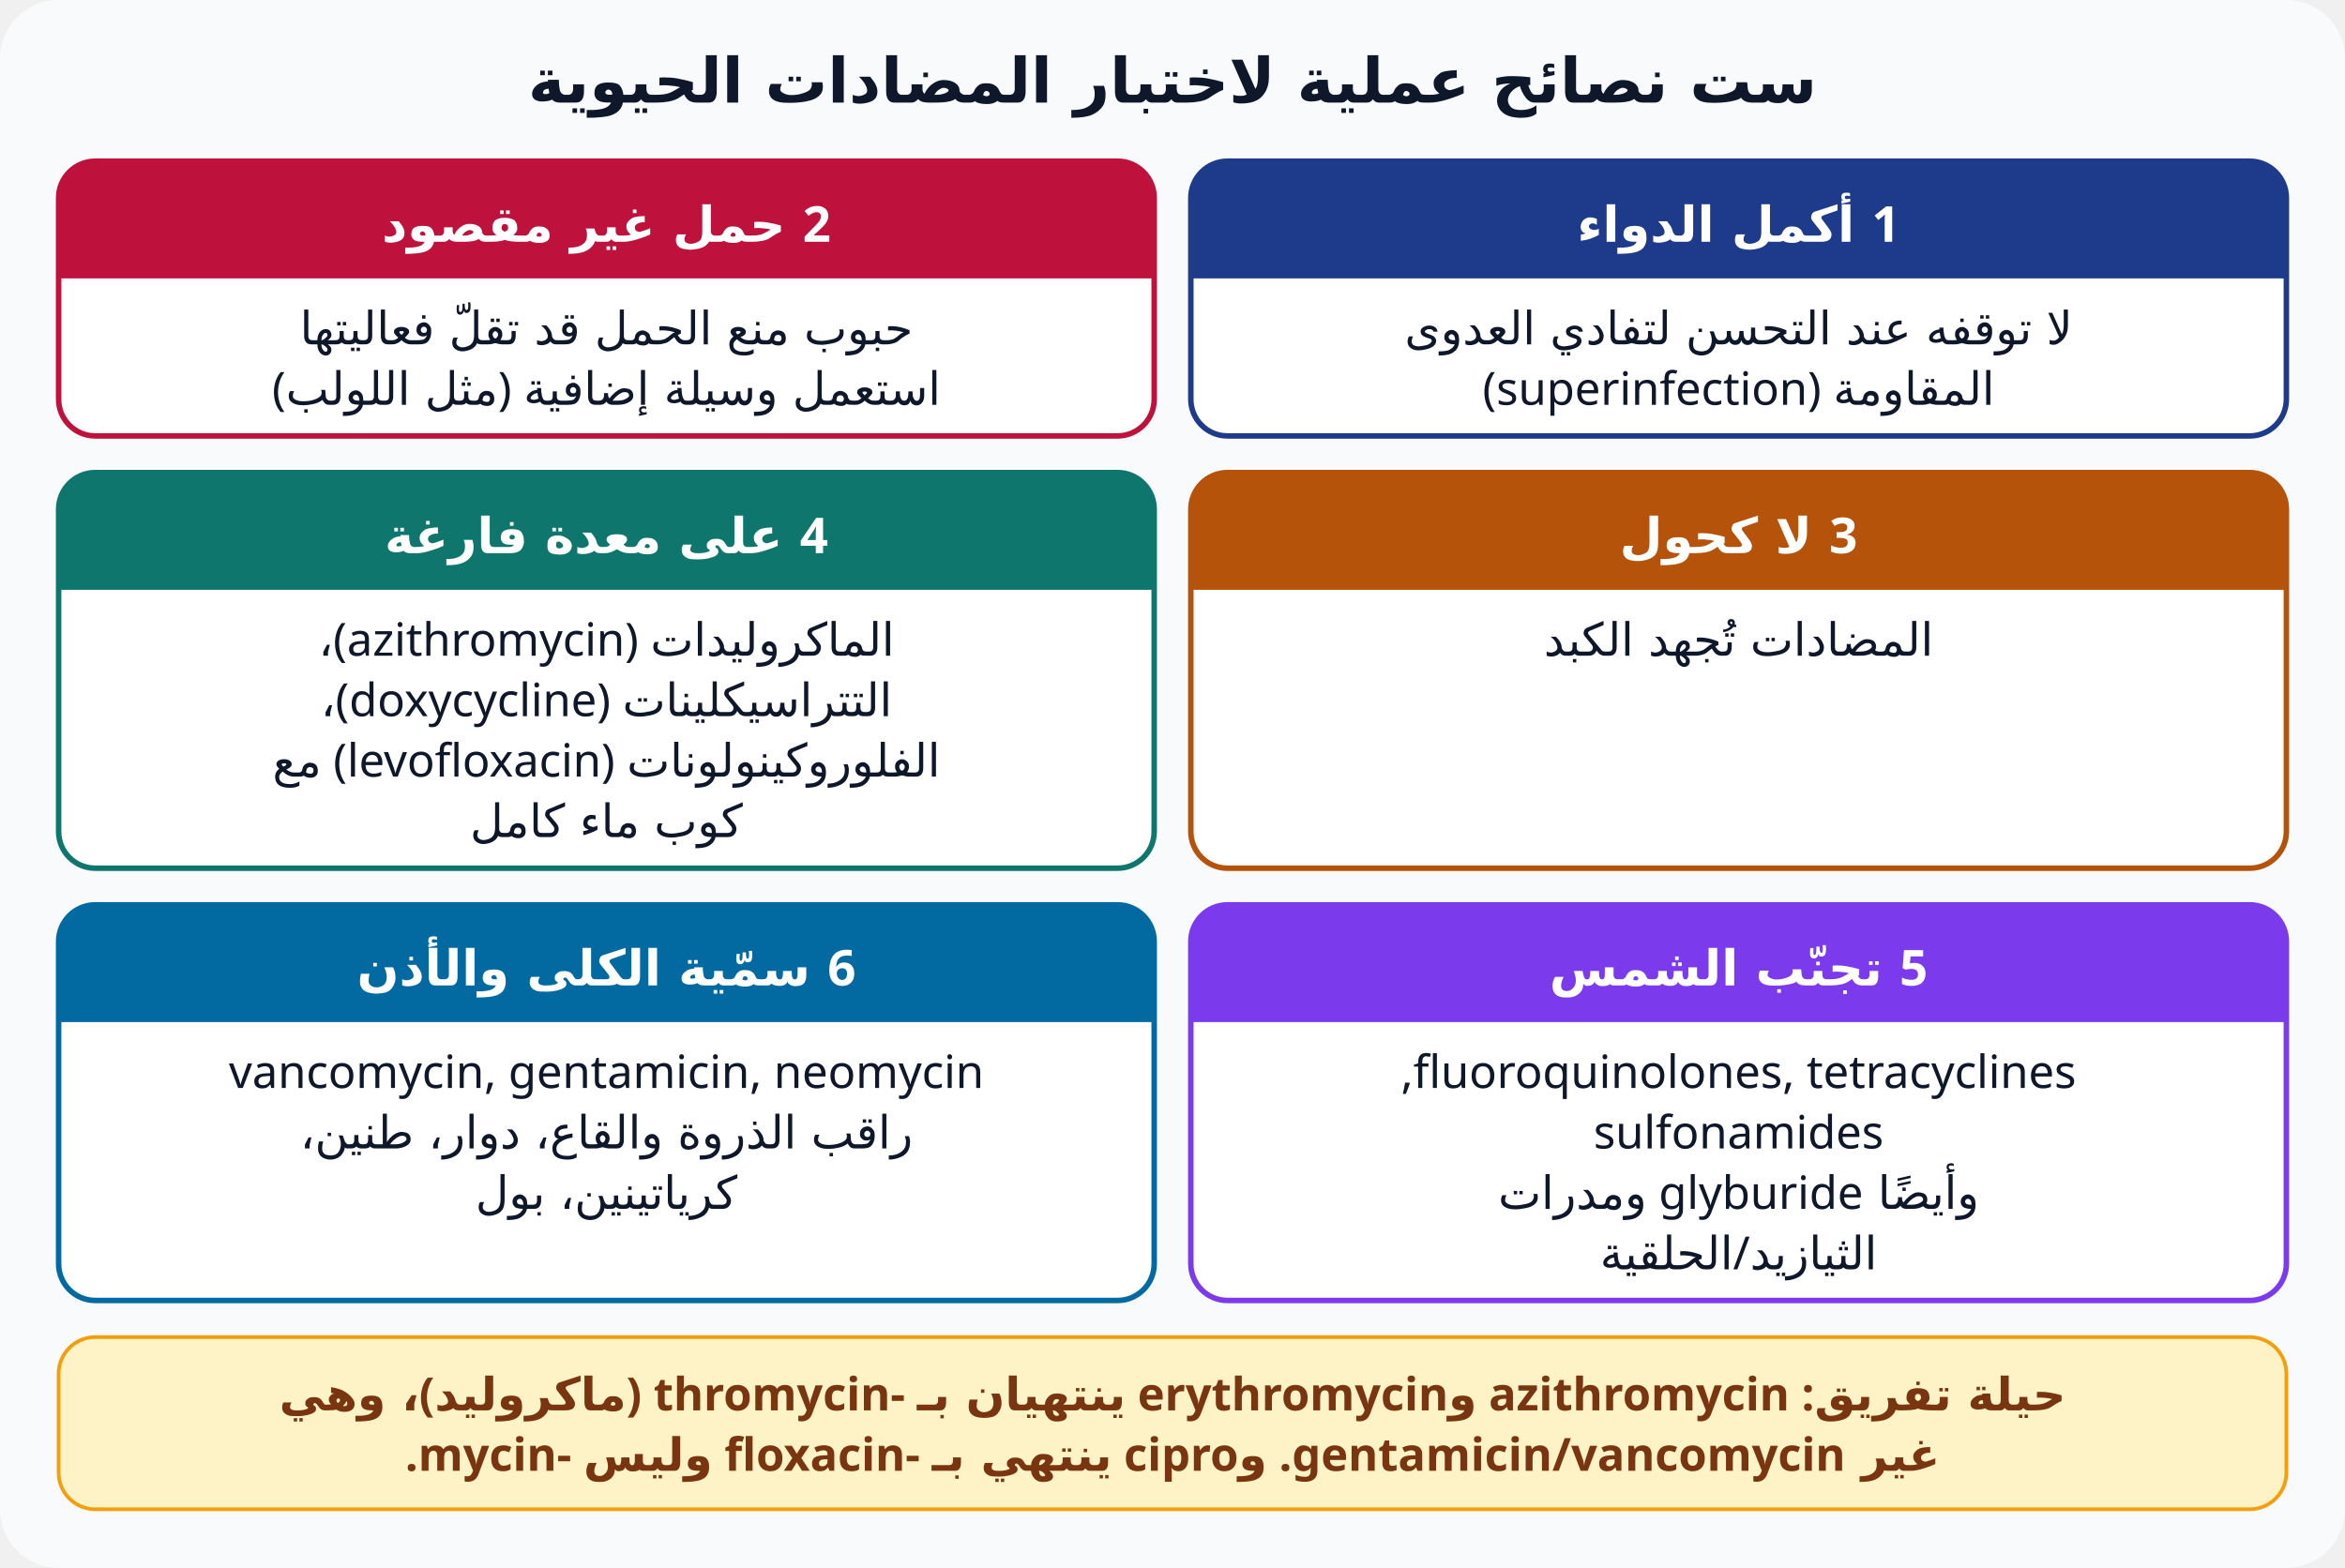
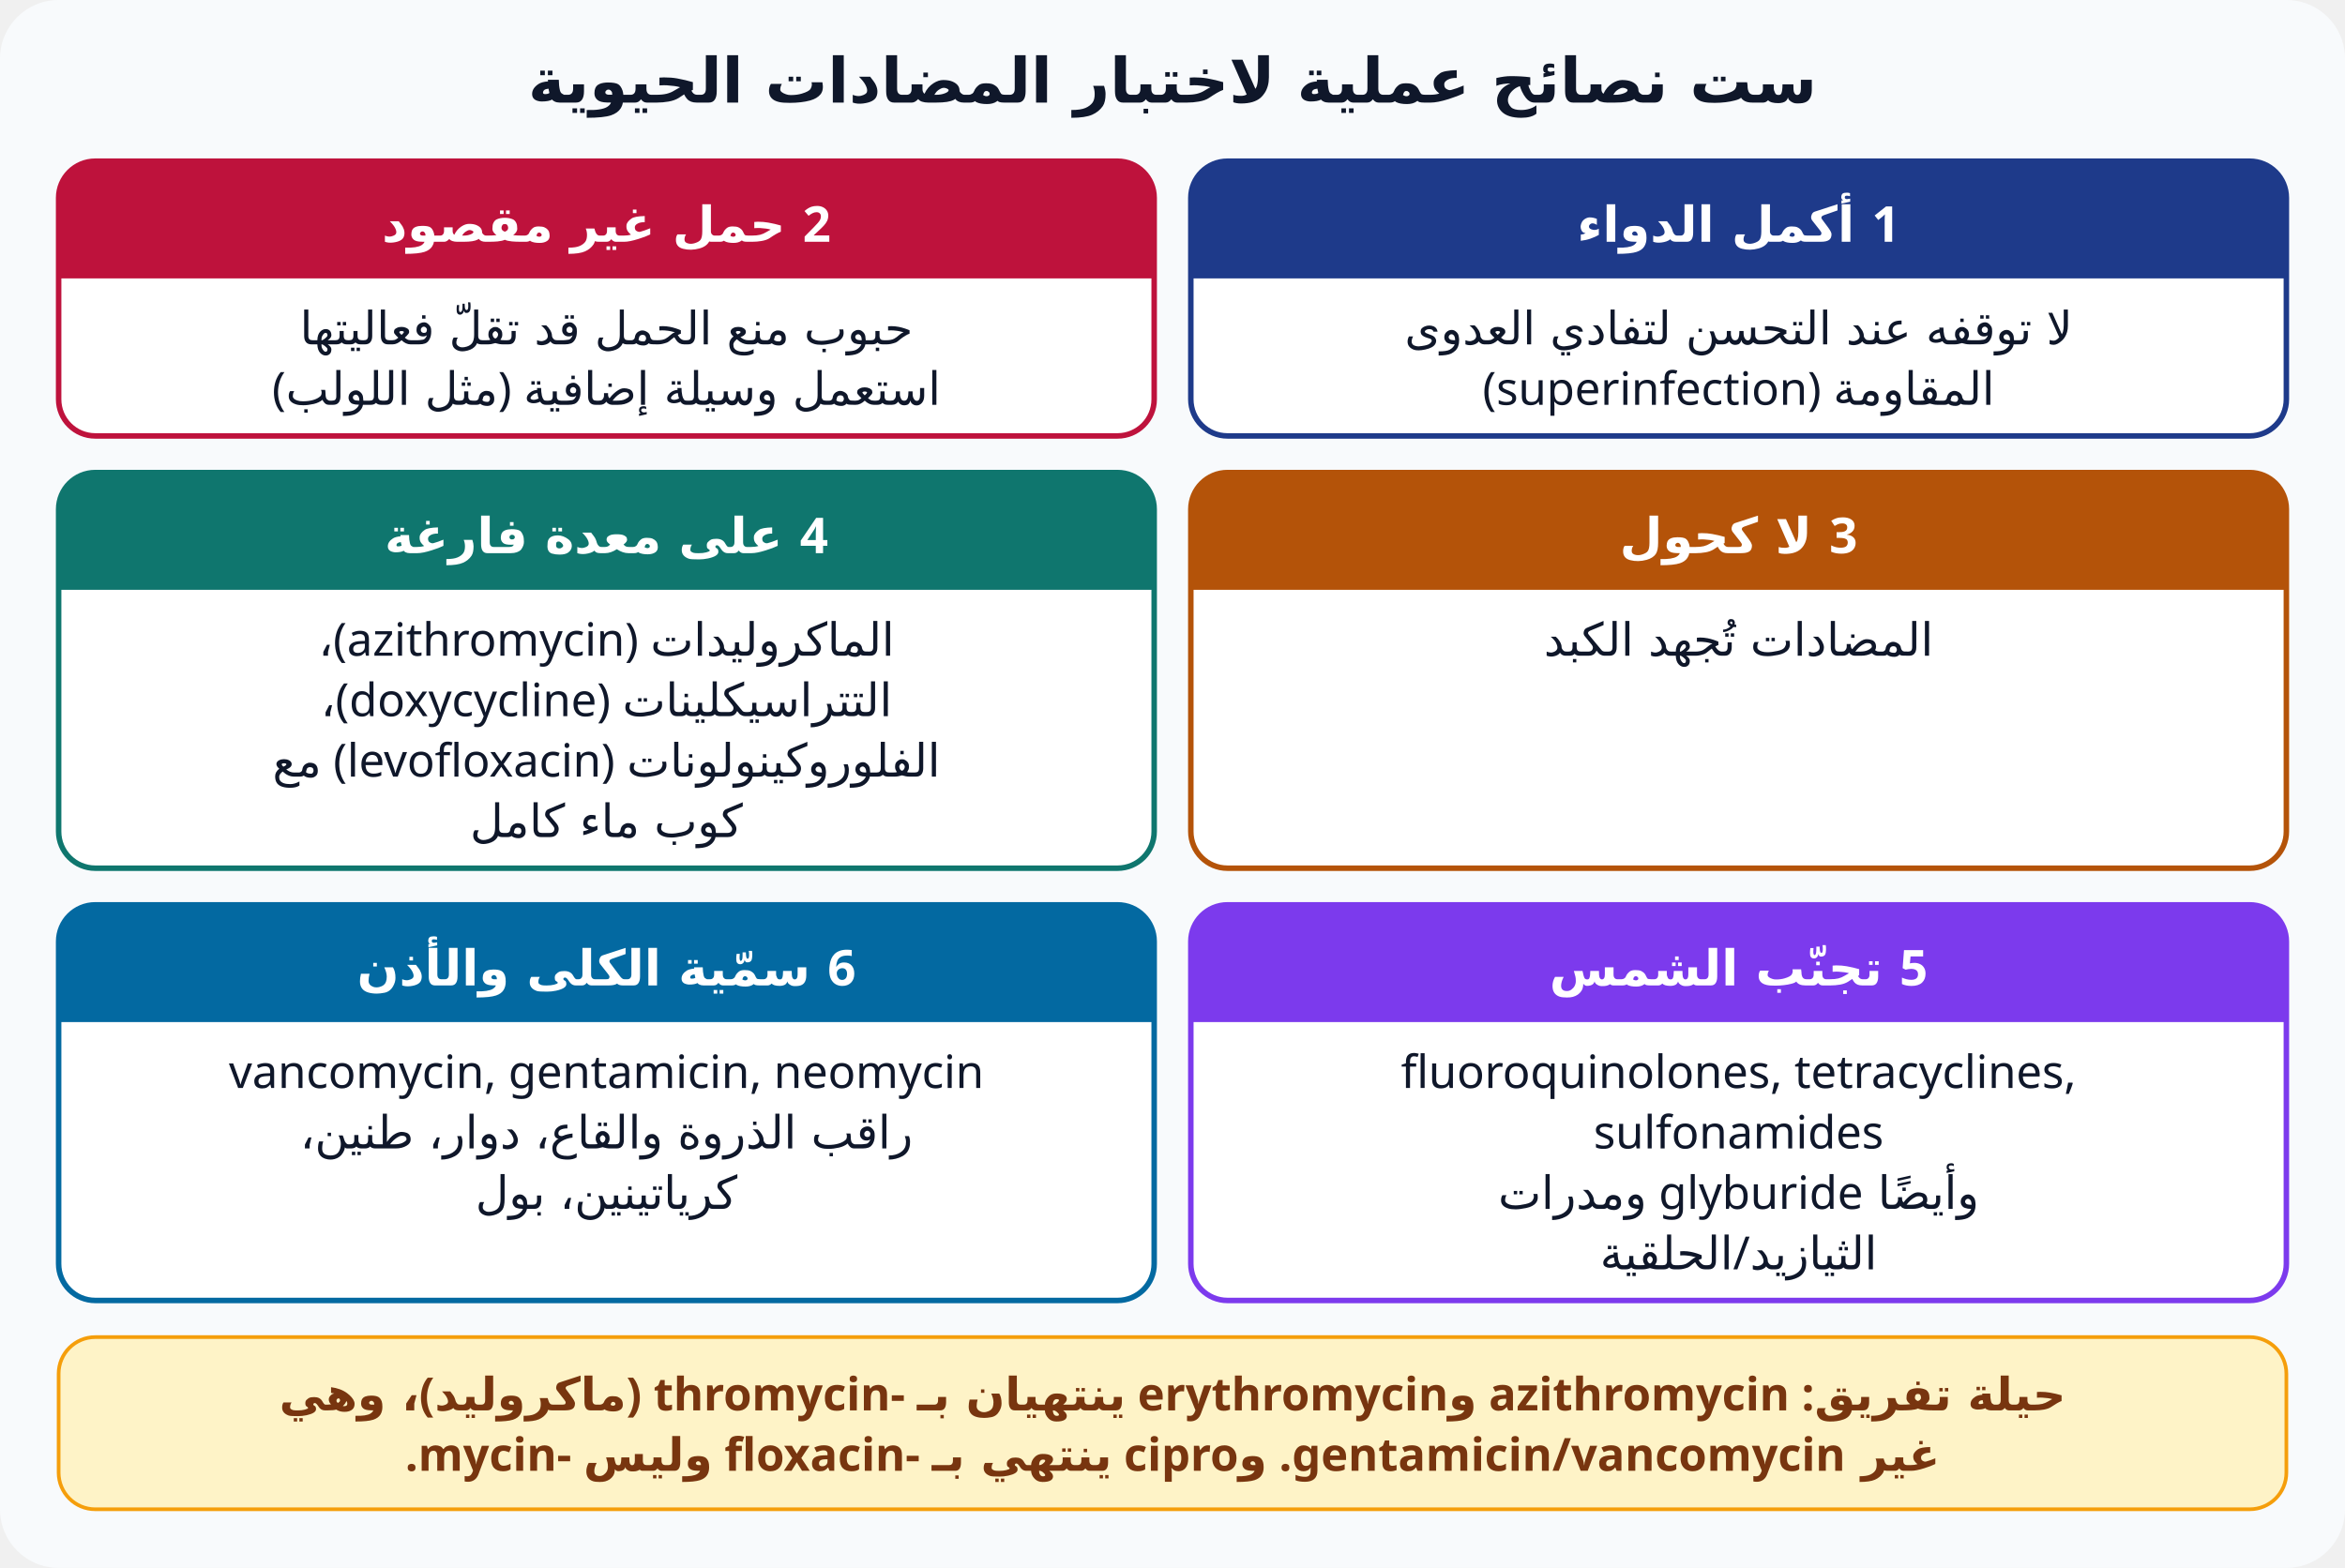
<svg xmlns="http://www.w3.org/2000/svg" viewBox="0 0 640 428" font-family="Cairo, Tahoma, sans-serif" direction="rtl">
  <rect width="640" height="428" rx="16" fill="#f8fafc" />
  <text x="320" y="28" text-anchor="middle" font-size="17" font-weight="800" fill="#0f172a">ست نصائح عملية لاختبار المضادات الحيوية</text>
  <rect x="325.0" y="44" width="299.0" height="75" rx="10" fill="#fff" stroke="#1e3a8a" stroke-width="1.5" />
  <path d="M325.0 54a10 10 0 0 1 10 -10h279.0a10 10 0 0 1 10 10v22h-299.0z" fill="#1e3a8a" />
  <text x="474.5" y="66" text-anchor="middle" font-size="13.5" font-weight="800" fill="#fff">1 أكمل الدواء</text>
  <text x="474.5" y="94" text-anchor="middle" font-size="12.5" font-weight="500" fill="#0f172a">لا توقفه عند التحسن لتفادي العدوى</text>
  <text x="474.5" y="110.5" text-anchor="middle" font-size="12.5" font-weight="500" fill="#0f172a">المقاومة (superinfection)</text>
  <rect x="16.0" y="44" width="299.0" height="75" rx="10" fill="#fff" stroke="#be123c" stroke-width="1.5" />
  <path d="M16.0 54a10 10 0 0 1 10 -10h279.0a10 10 0 0 1 10 10v22h-299.0z" fill="#be123c" />
  <text x="165.5" y="66" text-anchor="middle" font-size="13.5" font-weight="800" fill="#fff">2 حمل غير مقصود</text>
  <text x="165.5" y="94" text-anchor="middle" font-size="12.5" font-weight="500" fill="#0f172a">حبوب منع الحمل قد تقلّ فعاليتها</text>
  <text x="165.5" y="110.5" text-anchor="middle" font-size="12.5" font-weight="500" fill="#0f172a">استعمل وسيلة إضافية (مثل اللولب)</text>
  <rect x="325.0" y="129" width="299.0" height="108" rx="10" fill="#fff" stroke="#b45309" stroke-width="1.5" />
  <path d="M325.0 139a10 10 0 0 1 10 -10h279.0a10 10 0 0 1 10 10v22h-299.0z" fill="#b45309" />
  <text x="474.5" y="151" text-anchor="middle" font-size="13.5" font-weight="800" fill="#fff">3 لا كحول</text>
  <text x="474.5" y="179" text-anchor="middle" font-size="12.5" font-weight="500" fill="#0f172a">المضادات تُجهد الكبد</text>
  <rect x="16.0" y="129" width="299.0" height="108" rx="10" fill="#fff" stroke="#0f766e" stroke-width="1.5" />
  <path d="M16.0 139a10 10 0 0 1 10 -10h279.0a10 10 0 0 1 10 10v22h-299.0z" fill="#0f766e" />
  <text x="165.5" y="151" text-anchor="middle" font-size="13.5" font-weight="800" fill="#fff">4 على معدة فارغة</text>
  <text x="165.5" y="179" text-anchor="middle" font-size="12.5" font-weight="500" fill="#0f172a">الماكروليدات (azithromycin)،</text>
  <text x="165.5" y="195.5" text-anchor="middle" font-size="12.5" font-weight="500" fill="#0f172a">التتراسيكلينات (doxycycline)،</text>
  <text x="165.5" y="212" text-anchor="middle" font-size="12.5" font-weight="500" fill="#0f172a">الفلوروكينولونات (levofloxacin) مع</text>
  <text x="165.5" y="228.5" text-anchor="middle" font-size="12.5" font-weight="500" fill="#0f172a">كوب ماء كامل</text>
  <rect x="325.0" y="247" width="299.0" height="108" rx="10" fill="#fff" stroke="#7c3aed" stroke-width="1.5" />
  <path d="M325.0 257a10 10 0 0 1 10 -10h279.0a10 10 0 0 1 10 10v22h-299.0z" fill="#7c3aed" />
  <text x="474.5" y="269" text-anchor="middle" font-size="13.5" font-weight="800" fill="#fff">5 تجنّب الشمس</text>
-   <text x="474.5" y="297" text-anchor="middle" font-size="12.5" font-weight="500" fill="#0f172a">fluoroquinolones, tetracyclines,</text>
-   <text x="474.5" y="313.5" text-anchor="middle" font-size="12.5" font-weight="500" fill="#0f172a">sulfonamides</text>
+   <text direction="ltr" x="474.5" y="297" text-anchor="middle" font-size="12.5" font-weight="500" fill="#0f172a">fluoroquinolones, tetracyclines,</text>
+   <text direction="ltr" x="474.5" y="313.5" text-anchor="middle" font-size="12.5" font-weight="500" fill="#0f172a">sulfonamides</text>
  <text x="474.5" y="330" text-anchor="middle" font-size="12.5" font-weight="500" fill="#0f172a">وأيضًا glyburide ومدرات</text>
  <text x="474.5" y="346.5" text-anchor="middle" font-size="12.5" font-weight="500" fill="#0f172a">الثيازيد/الحلقية</text>
  <rect x="16.0" y="247" width="299.0" height="108" rx="10" fill="#fff" stroke="#0369a1" stroke-width="1.5" />
  <path d="M16.0 257a10 10 0 0 1 10 -10h279.0a10 10 0 0 1 10 10v22h-299.0z" fill="#0369a1" />
  <text x="165.5" y="269" text-anchor="middle" font-size="13.5" font-weight="800" fill="#fff">6 سمّية الكلى والأذن</text>
-   <text x="165.5" y="297" text-anchor="middle" font-size="12.5" font-weight="500" fill="#0f172a">vancomycin, gentamicin, neomycin</text>
+   <text direction="ltr" x="165.5" y="297" text-anchor="middle" font-size="12.5" font-weight="500" fill="#0f172a">vancomycin, gentamicin, neomycin</text>
  <text x="165.5" y="313.5" text-anchor="middle" font-size="12.5" font-weight="500" fill="#0f172a">راقب الذروة والقاع، دوار، طنين،</text>
  <text x="165.5" y="330" text-anchor="middle" font-size="12.5" font-weight="500" fill="#0f172a">كرياتينين، بول</text>
  <rect x="16" y="365" width="608" height="47" rx="10" fill="#fef3c7" stroke="#f59e0b" />
  <text x="320" y="385" text-anchor="middle" font-size="12.5" font-weight="700" fill="#78350f">حيلة تفريق: azithromycin وerythromycin ينتهيان بـ -thromycin (ماكروليد)، وهي</text>
  <text x="320" y="401.5" text-anchor="middle" font-size="12.5" font-weight="700" fill="#78350f">غير gentamicin/vancomycin. وcipro ينتهي بـ -floxacin وليس -mycin.</text>
</svg>
